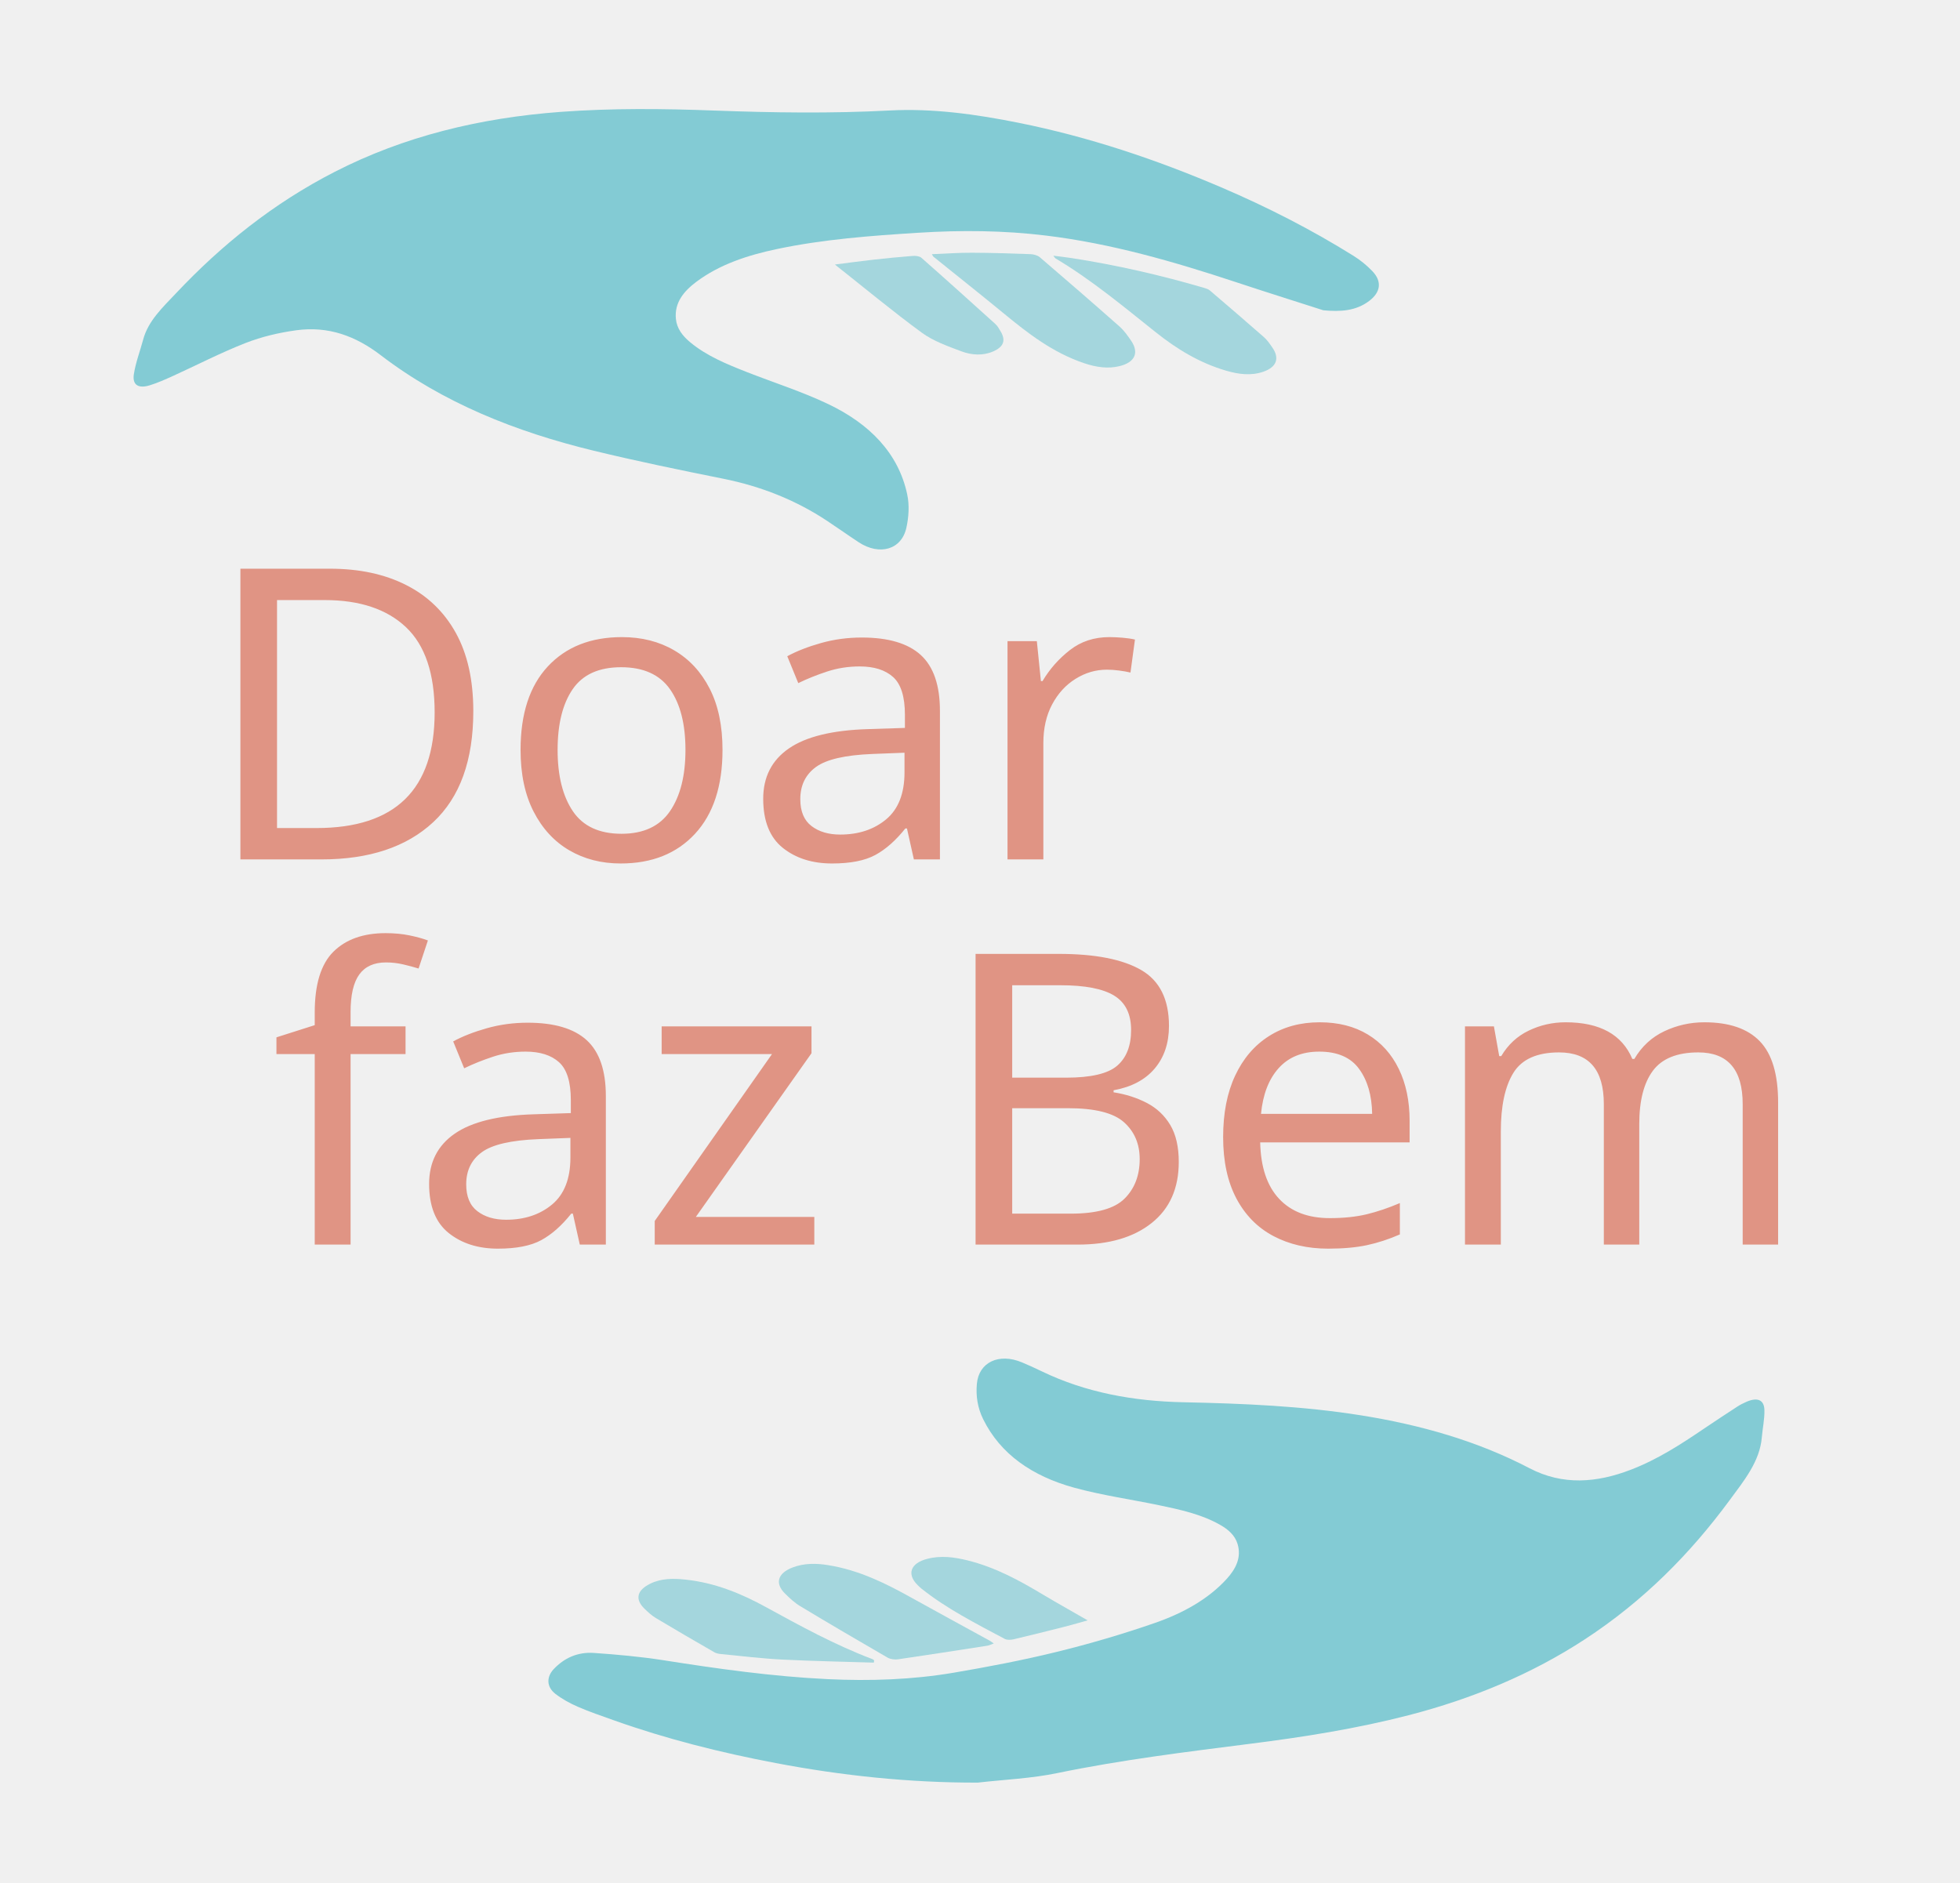
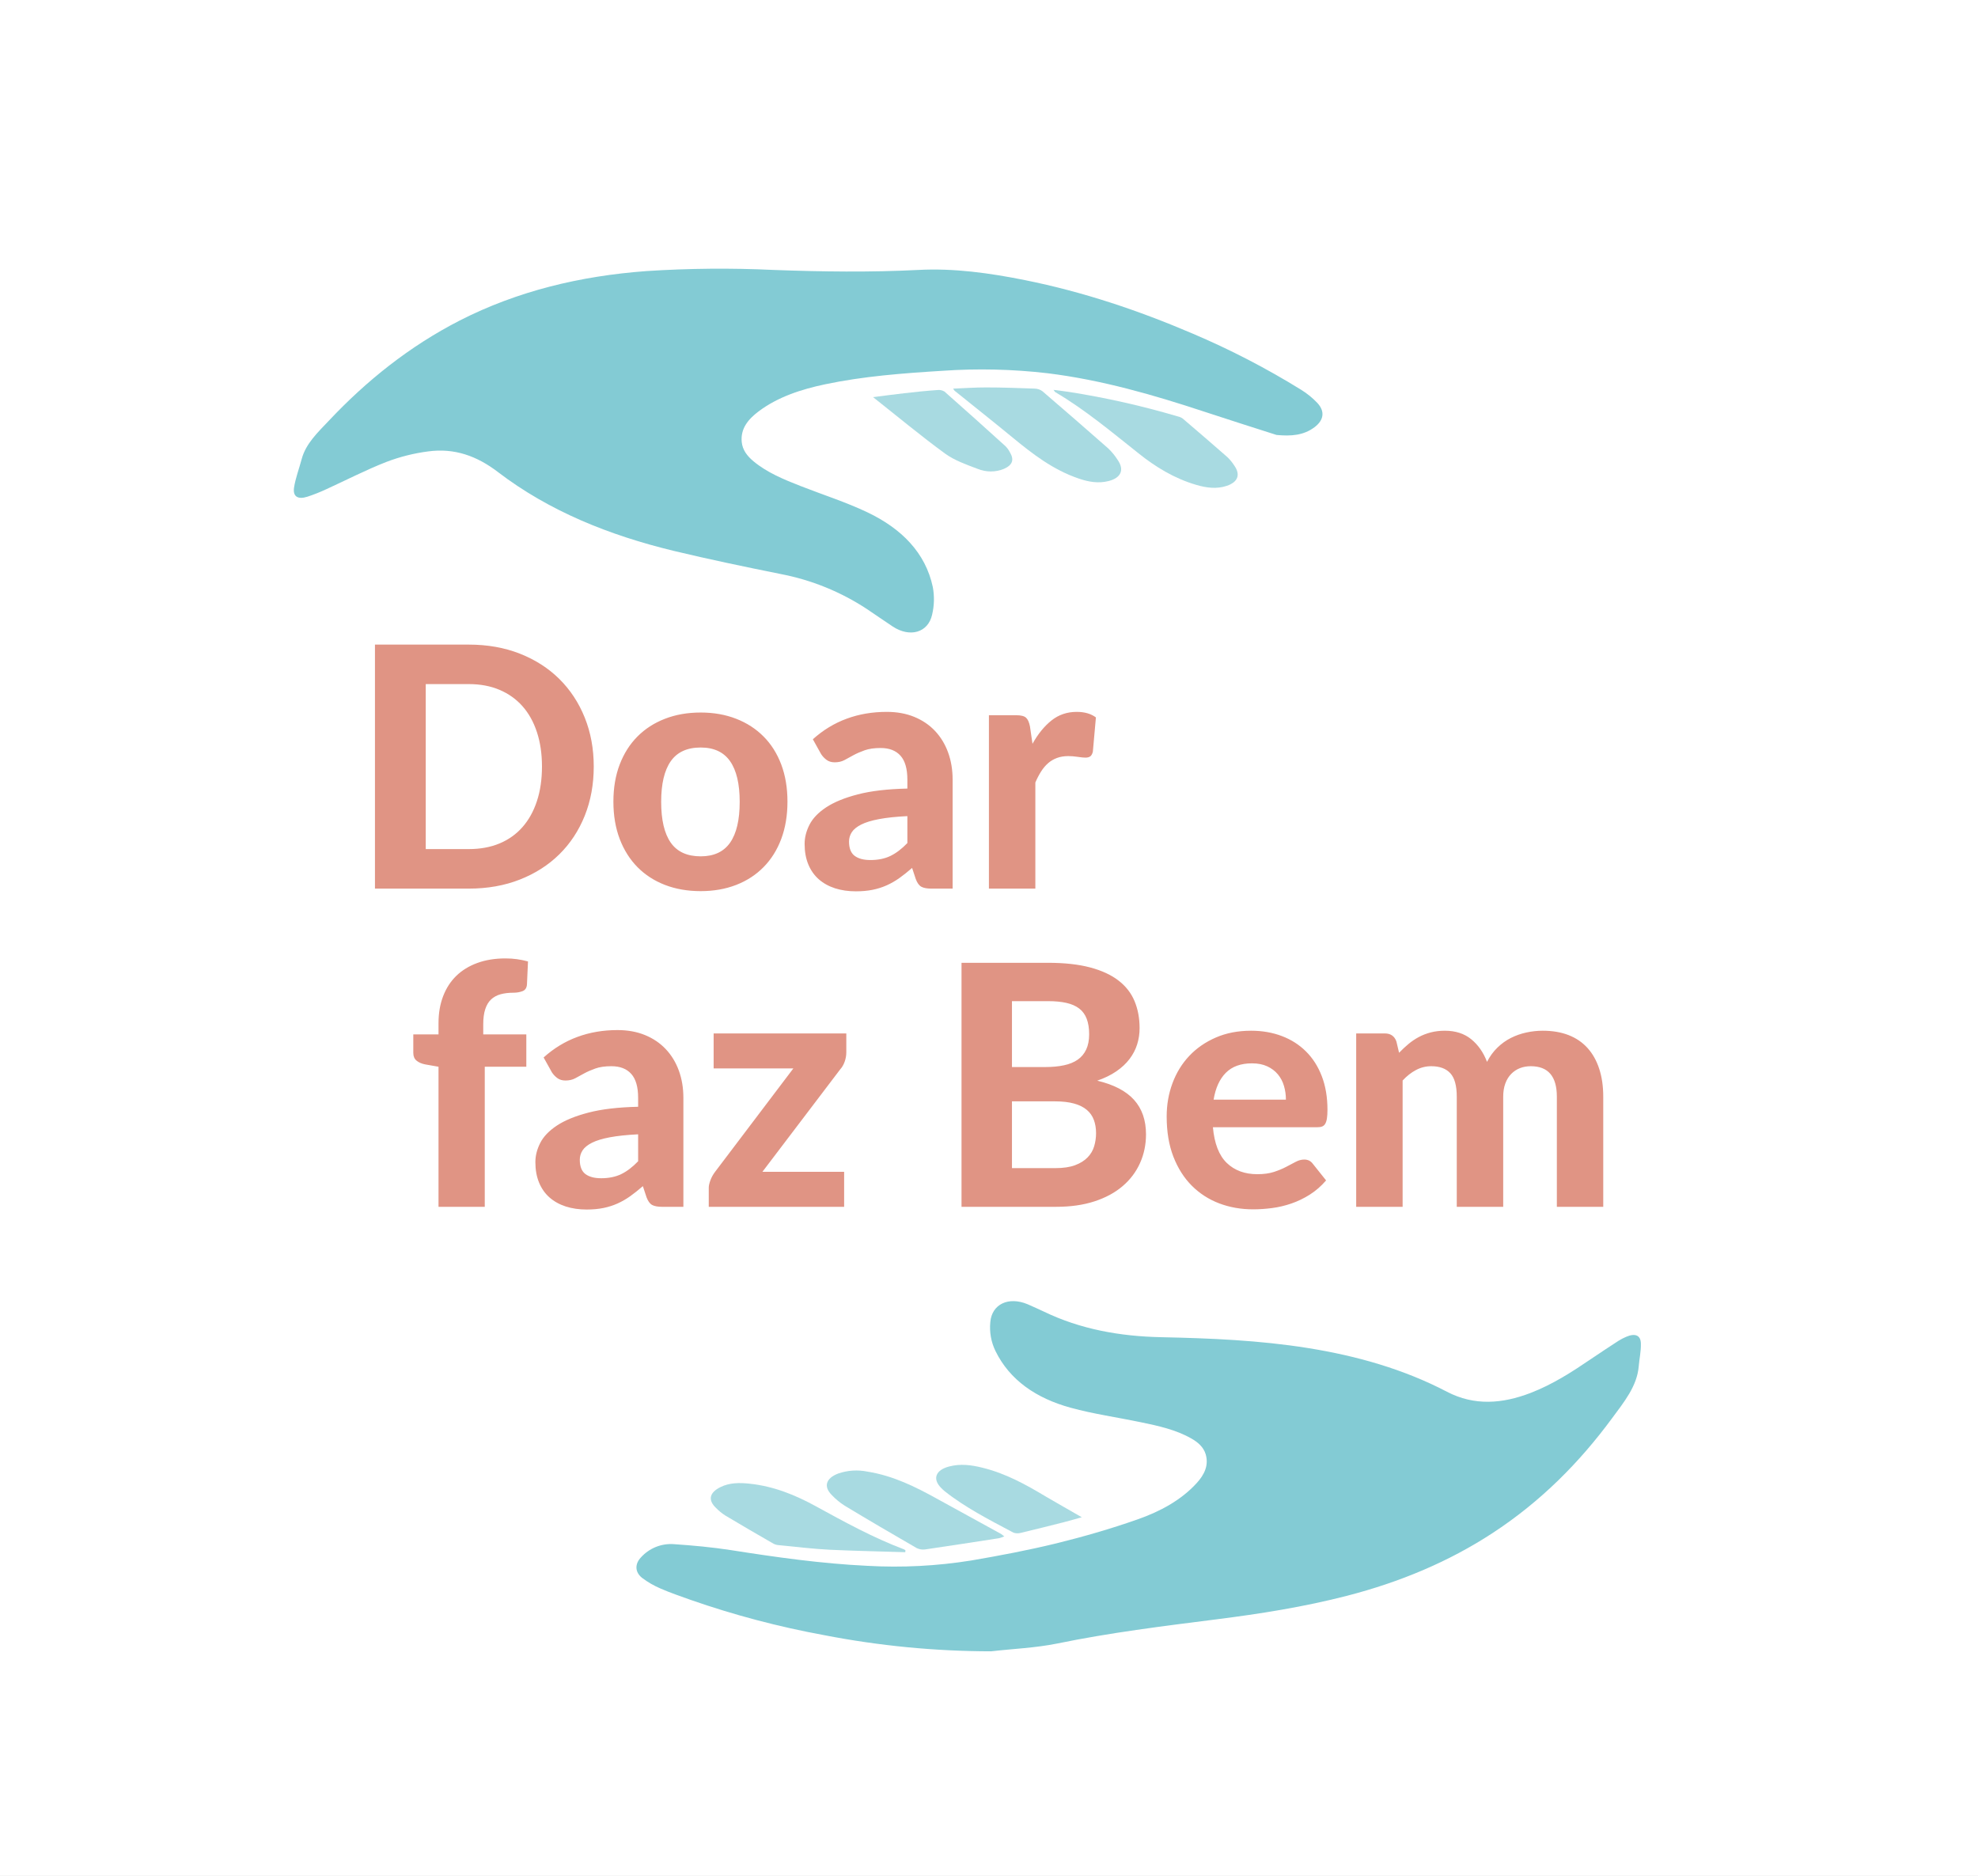
- <svg xmlns="http://www.w3.org/2000/svg" version="1.1" id="Camada_1" x="0px" y="0px" viewBox="0 0 663 637" style="enable-background:new 0 0 663 637;" xml:space="preserve">
-   <style type="text/css">
- 	.st0{fill-rule:evenodd;clip-rule:evenodd;fill:#83CBD4;}
- 	.st1{opacity:0.7;fill-rule:evenodd;clip-rule:evenodd;fill:#83CBD4;}
- 	.st2{fill:#E09484;}
- 	.st3{font-family:'Lato-Black';}
- 	.st4{font-size:137.733px;}
- </style>
-   <g>
-     <g>
-       <g>
-         <path class="st0" d="M447.64,104.97c-9.87-3.17-19.77-6.28-29.61-9.54c-20.92-6.91-42.05-13.04-64.14-15.73     c-14.38-1.76-28.74-1.87-43.08-0.97c-16.15,1.01-32.29,2.21-47.99,5.52c-9.93,2.09-19.44,5.21-27.29,11.1     c-4.28,3.22-7.43,7.06-6.9,12.52c0.31,3.25,2.24,5.76,4.84,7.92c5.59,4.64,12.41,7.43,19.28,10.12     c9.14,3.58,18.59,6.58,27.37,10.77c13.94,6.64,23.79,16.56,26.76,30.59c0.78,3.67,0.52,7.65-0.29,11.29     c-1.63,7.39-9.06,9.5-16.09,4.9c-3.59-2.36-7.08-4.85-10.67-7.22c-10.63-7.05-22.37-11.72-35.24-14.3     c-14.64-2.94-29.27-5.95-43.76-9.47c-26.38-6.39-51.03-16.23-72.06-32.32c-8.5-6.51-17.73-9.9-28.56-8.42     c-5.84,0.8-11.72,2.19-17.07,4.28c-8.5,3.32-16.54,7.5-24.81,11.26c-2.47,1.11-4.97,2.24-7.59,3.05     c-3.91,1.24-6.03-0.07-5.46-3.73c0.61-3.94,2.09-7.76,3.13-11.65c1.7-6.42,6.66-10.99,11.19-15.79     c15.31-16.24,32.76-30.32,53.59-41c23.48-12.05,49.16-18.28,76.45-20.3c17.3-1.28,34.67-1.1,52.05-0.45     c19.76,0.73,39.48,1.02,59.19-0.02c14.69-0.78,29.28,1.27,43.72,4.17c23.77,4.77,46.48,12.41,68.51,21.83     c15.56,6.65,30.5,14.29,44.66,23.12c2.39,1.48,4.61,3.3,6.49,5.27c3.33,3.5,2.71,7.14-1.08,10.01     C458.69,105.2,453.46,105.51,447.64,104.97z" />
-         <path class="st1" d="M315.21,85.99c4.69-0.19,9.12-0.51,13.56-0.49c6.6,0.02,13.22,0.24,19.83,0.48     c1.06,0.04,2.39,0.41,3.13,1.04c9.06,7.76,18.07,15.57,26.99,23.46c1.56,1.39,2.76,3.12,3.91,4.8c2.73,4.02,1.28,7.25-3.77,8.54     c-4.14,1.06-8.21,0.37-12.19-0.97c-10.59-3.59-18.92-10.06-27.08-16.78c-7.86-6.46-15.86-12.8-23.79-19.19     C315.62,86.75,315.55,86.53,315.21,85.99z" />
-         <path class="st1" d="M356.31,86.5c2.4,0.3,4.29,0.53,6.17,0.81c15.22,2.35,30.18,5.78,44.9,10.1c0.65,0.19,1.38,0.43,1.87,0.85     c6.11,5.22,12.21,10.45,18.23,15.74c1.13,0.98,1.99,2.24,2.83,3.44c2.65,3.75,1.54,6.78-3.03,8.33     c-4.13,1.41-8.35,0.85-12.45-0.35c-9.07-2.63-16.79-7.37-23.81-12.97c-10.99-8.73-21.69-17.73-34-25.05     C356.89,87.34,356.82,87.17,356.31,86.5z" />
-         <path class="st1" d="M282.42,89.49c4.8-0.61,8.73-1.16,12.7-1.6c4.52-0.51,9.05-0.96,13.6-1.31c0.96-0.08,2.32,0.07,2.94,0.61     c8.41,7.41,16.74,14.92,25.05,22.43c0.73,0.65,1.21,1.55,1.71,2.39c1.88,3.11,1.13,5.28-2.4,6.85c-3.52,1.55-7.33,1.29-10.79,0     c-4.64-1.74-9.55-3.49-13.38-6.29C301.96,105.33,292.61,97.54,282.42,89.49z" />
-       </g>
-     </g>
-     <g>
-       <g>
-         <path class="st0" d="M330.74,603.05c-23.19,0.05-45.91-2.35-68.37-6.62c-18.71-3.55-37-8.16-54.64-14.43     c-4.13-1.49-8.31-2.88-12.29-4.62c-2.7-1.17-5.33-2.63-7.55-4.34c-3.09-2.4-3.06-5.76-0.58-8.4c3.49-3.69,8.02-5.84,13.58-5.46     c7.81,0.54,15.65,1.25,23.34,2.44c18.49,2.91,37,5.53,55.84,6.43c14.27,0.67,28.52,0.2,42.57-2.19     c11.68-1.99,23.35-4.22,34.79-7.03c11.28-2.77,22.44-6.04,33.3-9.82c9.36-3.26,17.91-7.95,24.23-14.88     c3.16-3.48,5.02-7.31,3.67-11.81c-0.88-2.91-3.12-4.9-5.94-6.49c-6.23-3.55-13.42-5.12-20.62-6.62     c-9.58-1.99-19.4-3.37-28.74-5.94c-14.15-3.89-24.94-11.34-30.76-23.17c-1.88-3.82-2.5-7.82-2.13-11.93     c0.63-7.31,7.42-10.55,15.22-7.3c2.28,0.95,4.53,1.98,6.74,3.05c14.85,7.16,30.98,10.12,48.1,10.46     c20.06,0.42,40.11,1.27,59.85,4.42c20.29,3.23,39.54,8.74,57.08,17.92c11.22,5.85,22.67,4.92,34.2,0.49     c9.12-3.5,16.97-8.62,24.72-13.87c3.73-2.52,7.5-5.01,11.29-7.47c0.98-0.64,2.06-1.18,3.15-1.66c3.68-1.58,5.96-0.68,6.05,2.8     c0.08,3.06-0.62,6.15-0.88,9.24c-0.67,8.18-6.07,14.71-10.99,21.4c-13.19,17.9-28.99,33.94-48.91,46.95     c-17.91,11.7-37.87,20.04-59.55,25.65c-17.59,4.54-35.56,7.39-53.69,9.67c-21.79,2.77-43.57,5.45-65.04,9.88     C348.98,601.65,339.76,602.02,330.74,603.05z" />
-         <path class="st1" d="M336.16,555.98c-0.9,0.31-1.5,0.65-2.15,0.75c-10.08,1.56-20.16,3.14-30.26,4.61     c-1.1,0.16-2.58-0.04-3.48-0.56c-9.9-5.73-19.77-11.5-29.53-17.39c-1.98-1.18-3.65-2.76-5.23-4.33     c-3.49-3.47-2.42-6.89,2.65-8.81c3.88-1.46,7.91-1.43,11.96-0.77c10.55,1.7,19.51,6.18,28.26,11.06     c8.77,4.88,17.62,9.67,26.43,14.51C335.21,555.27,335.56,555.57,336.16,555.98z" />
-         <path class="st1" d="M295.59,562.46c-10.31-0.33-20.62-0.51-30.91-1.03c-6.95-0.35-13.85-1.2-20.77-1.87     c-0.76-0.07-1.61-0.23-2.22-0.58c-6.65-3.83-13.29-7.68-19.85-11.61c-1.41-0.85-2.6-1.97-3.75-3.07     c-3.4-3.25-2.68-6.31,1.86-8.54c3.76-1.85,7.83-1.82,11.86-1.39c10.05,1.05,18.9,4.72,27.16,9.24     c11.7,6.4,23.36,12.83,36.15,17.67c0.23,0.08,0.38,0.27,0.57,0.41C295.66,561.95,295.62,562.22,295.59,562.46z" />
-         <path class="st1" d="M367.91,548.16c-2.6,0.72-4.9,1.41-7.22,2.01c-5.94,1.49-11.86,3-17.83,4.4c-0.92,0.22-2.23,0.26-2.98-0.13     c-9.78-5.22-19.72-10.26-28.17-17.01c-0.5-0.41-0.96-0.86-1.41-1.31c-3.62-3.66-2.26-7.31,3.29-8.75     c4.6-1.22,9.11-0.62,13.56,0.47c9.63,2.37,17.83,6.91,25.86,11.73C357.79,542.41,362.67,545.14,367.91,548.16z" />
-       </g>
-     </g>
-     <text transform="matrix(1 0 0 1 67.9629 290.7352)" class="st2 st3 st4">Doar</text>
-     <text transform="matrix(1 0 0 1 91.4473 421.0385)" class="st2 st3 st4">faz Bem</text>
-   </g>
+ <svg xmlns="http://www.w3.org/2000/svg" id="Camada_1" data-name="Camada 1" viewBox="0 0 810 768">
+   <defs>
+     <style>.cls-1{fill:#fff;}.cls-2,.cls-3{fill:#83cbd4;fill-rule:evenodd;}.cls-3{opacity:0.7;}.cls-4{font-size:137.73px;fill:#e09484;font-family:Lato-Black, Lato;font-weight:800;}</style>
+   </defs>
+   <rect class="cls-1" width="810" height="768" />
+   <path class="cls-2" d="M522.75,178.11c-9.86-3.17-19.77-6.28-29.61-9.54-20.92-6.91-42.05-13-64.14-15.73a233.32,233.32,0,0,0-43.08-1c-16.15,1-32.29,2.21-48,5.52-9.92,2.09-19.44,5.21-27.28,11.11-4.28,3.22-7.43,7.05-6.9,12.51.31,3.26,2.23,5.77,4.84,7.93,5.59,4.64,12.41,7.43,19.27,10.12,9.14,3.58,18.6,6.58,27.38,10.77,13.93,6.64,23.79,16.56,26.76,30.59a27.2,27.2,0,0,1-.28,11.29c-1.63,7.38-9.06,9.49-16.09,4.9-3.6-2.36-7.09-4.85-10.67-7.22a97.63,97.63,0,0,0-35.25-14.3c-14.63-2.94-29.27-6-43.76-9.47-26.38-6.38-51-16.23-72.05-32.31-8.51-6.51-17.73-9.9-28.56-8.43a75.07,75.07,0,0,0-17.07,4.29c-8.49,3.32-16.53,7.49-24.8,11.26a68.3,68.3,0,0,1-7.59,3c-3.91,1.24-6-.06-5.46-3.73.61-3.93,2.09-7.76,3.12-11.65,1.71-6.42,6.66-11,11.19-15.8,15.31-16.24,32.77-30.32,53.59-41C211.79,119.25,237.48,113,264.77,111a465.7,465.7,0,0,1,52.05-.46c19.76.73,39.48,1,59.19,0,14.69-.78,29.28,1.27,43.72,4.17,23.76,4.77,46.48,12.41,68.51,21.83a328.41,328.41,0,0,1,44.66,23.12,33.32,33.32,0,0,1,6.49,5.27c3.33,3.51,2.71,7.15-1.08,10C533.8,178.34,528.57,178.66,522.75,178.11Z" />
+   <path class="cls-3" d="M390.32,159.14c4.7-.19,9.12-.51,13.57-.49,6.6,0,13.22.24,19.83.48a5.62,5.62,0,0,1,3.13,1.05q13.57,11.64,27,23.46a25.59,25.59,0,0,1,3.91,4.8c2.73,4,1.28,7.25-3.77,8.54-4.13,1.06-8.21.37-12.19-1-10.59-3.59-18.91-10.06-27.08-16.77-7.86-6.47-15.86-12.8-23.79-19.19A5.64,5.64,0,0,1,390.32,159.14Z" />
+   <path class="cls-3" d="M431.42,159.65c2.4.3,4.29.53,6.17.81a346.25,346.25,0,0,1,44.9,10.11,5,5,0,0,1,1.86.84c6.11,5.22,12.21,10.45,18.24,15.75a18.65,18.65,0,0,1,2.83,3.44c2.65,3.75,1.54,6.78-3,8.33-4.13,1.41-8.35.85-12.45-.35-9.06-2.63-16.79-7.37-23.81-13-11-8.72-21.69-17.73-34-25C432,160.49,431.93,160.32,431.42,159.65Z" />
+   <path class="cls-3" d="M357.53,162.63c4.8-.61,8.73-1.16,12.7-1.6,4.52-.51,9-1,13.6-1.31a4.52,4.52,0,0,1,2.93.61c8.42,7.41,16.75,14.92,25.05,22.43a10.24,10.24,0,0,1,1.72,2.39c1.87,3.11,1.13,5.28-2.4,6.84a14.2,14.2,0,0,1-10.79,0c-4.64-1.74-9.55-3.49-13.37-6.28C377.07,178.48,367.72,170.68,357.53,162.63Z" />
+   <path class="cls-2" d="M405.86,676.2a360.62,360.62,0,0,1-68.37-6.62,367.25,367.25,0,0,1-54.64-14.43c-4.14-1.49-8.31-2.89-12.29-4.63a35.86,35.86,0,0,1-7.55-4.34c-3.09-2.4-3.06-5.77-.58-8.4A16.53,16.53,0,0,1,276,632.32c7.81.53,15.64,1.25,23.33,2.44,18.49,2.91,37,5.53,55.84,6.43A198,198,0,0,0,397.75,639c11.68-2,23.35-4.21,34.79-7,11.27-2.77,22.44-6,33.29-9.82,9.36-3.27,17.92-7.95,24.23-14.88,3.17-3.48,5-7.31,3.67-11.8-.88-2.92-3.12-4.91-5.94-6.49-6.24-3.55-13.42-5.13-20.62-6.62-9.58-2-19.4-3.37-28.74-5.94-14.15-3.88-24.94-11.34-30.75-23.16a22.05,22.05,0,0,1-2.14-11.93c.64-7.31,7.43-10.55,15.23-7.3,2.28,1,4.52,2,6.74,3.05,14.85,7.16,31,10.12,48.1,10.46,20.06.42,40.11,1.27,59.85,4.42,20.29,3.23,39.54,8.75,57.08,17.92,11.22,5.85,22.67,4.92,34.2.5,9.11-3.51,17-8.62,24.72-13.87q5.6-3.78,11.29-7.47a21.9,21.9,0,0,1,3.15-1.65c3.69-1.59,6-.68,6.05,2.8.08,3.06-.62,6.15-.88,9.24-.67,8.18-6.06,14.71-11,21.4-13.19,17.9-29,33.94-48.91,46.95-17.92,11.71-37.87,20.05-59.55,25.65-17.6,4.54-35.56,7.39-53.69,9.67-21.79,2.77-43.57,5.46-65,9.88C424.09,674.8,414.88,675.16,405.86,676.2Z" />
+   <path class="cls-3" d="M411.27,629.13a14.78,14.78,0,0,1-2.15.75C399,631.44,389,633,378.85,634.48a6,6,0,0,1-3.47-.56c-9.91-5.72-19.77-11.49-29.54-17.39a27.33,27.33,0,0,1-5.22-4.33c-3.49-3.47-2.42-6.89,2.64-8.81a22.74,22.74,0,0,1,12-.77c10.54,1.69,19.51,6.17,28.26,11s17.62,9.67,26.43,14.52C410.32,628.42,410.67,628.72,411.27,629.13Z" />
+   <path class="cls-3" d="M370.7,635.61c-10.3-.33-20.62-.52-30.91-1-7-.36-13.84-1.21-20.77-1.87a5.74,5.74,0,0,1-2.22-.58c-6.65-3.83-13.28-7.67-19.85-11.61a21.93,21.93,0,0,1-3.75-3.07c-3.4-3.25-2.68-6.31,1.86-8.54,3.76-1.85,7.83-1.82,11.86-1.39,10.05,1.05,18.9,4.72,27.16,9.24,11.71,6.41,23.36,12.84,36.15,17.67a2.58,2.58,0,0,1,.57.41C370.77,635.09,370.74,635.37,370.7,635.61Z" />
+   <path class="cls-3" d="M443,621.3c-2.6.72-4.91,1.41-7.23,2-5.93,1.49-11.86,3-17.82,4.41a5,5,0,0,1-3-.13c-9.78-5.22-19.72-10.27-28.17-17a17.47,17.47,0,0,1-1.4-1.31c-3.62-3.66-2.26-7.32,3.28-8.75,4.6-1.23,9.11-.63,13.56.47,9.64,2.36,17.83,6.91,25.87,11.73C432.9,615.56,437.79,618.28,443,621.3Z" />
+   <text class="cls-4" transform="translate(143.08 363.88)">Doar</text>
+   <text class="cls-4" transform="translate(166.56 494.18)">faz Bem</text>
</svg>
